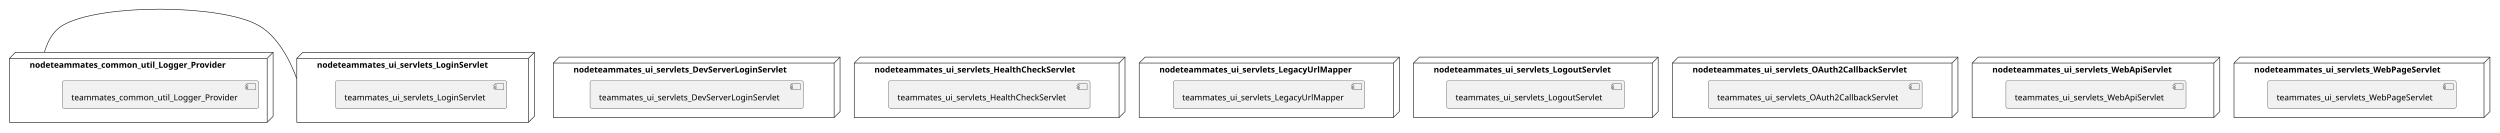
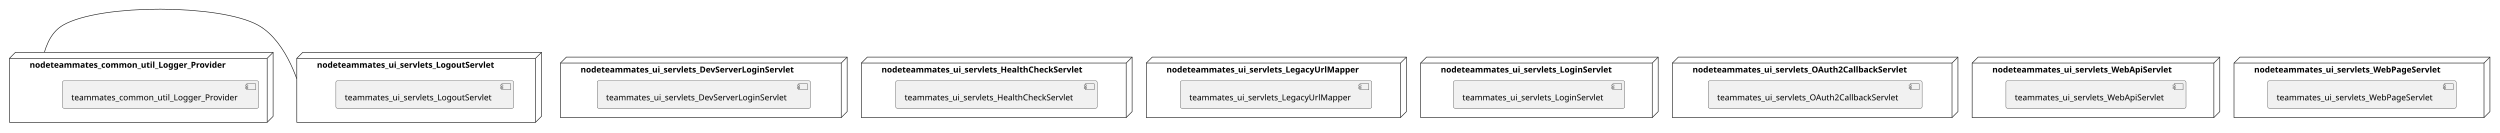
<svg xmlns="http://www.w3.org/2000/svg" xmlns:xlink="http://www.w3.org/1999/xlink" contentStyleType="text/css" height="223px" preserveAspectRatio="none" style="width:4220px;height:223px;background:#FFFFFF;" version="1.1" viewBox="0 0 4220 223" width="4220px" zoomAndPan="magnify">
  <defs />
  <g>
    <g id="cluster_nodeteammates_common_util_Logger_Provider">
      <polygon fill="none" points="16,98.41,26,88.41,461,88.41,461,196.41,451,206.41,16,206.41,16,98.41" style="stroke:#181818;stroke-width:1.0;" />
      <line style="stroke:#181818;stroke-width:1.0;" x1="451" x2="461" y1="98.41" y2="88.41" />
      <line style="stroke:#181818;stroke-width:1.0;" x1="16" x2="451" y1="98.41" y2="98.41" />
      <line style="stroke:#181818;stroke-width:1.0;" x1="451" x2="451" y1="98.41" y2="206.41" />
      <text fill="#000000" font-family="sans-serif" font-size="14" font-weight="bold" lengthAdjust="spacing" textLength="369" x="50" y="114.405">nodeteammates_common_util_Logger_Provider</text>
    </g>
    <g id="cluster_nodeteammates_ui_servlets_DevServerLoginServlet">
-       <polygon fill="none" points="934,106.41,944,96.41,1418,96.41,1418,188.41,1408,198.41,934,198.41,934,106.41" style="stroke:#181818;stroke-width:1.0;" />
-       <line style="stroke:#181818;stroke-width:1.0;" x1="1408" x2="1418" y1="106.41" y2="96.41" />
-       <line style="stroke:#181818;stroke-width:1.0;" x1="934" x2="1408" y1="106.41" y2="106.41" />
-       <line style="stroke:#181818;stroke-width:1.0;" x1="1408" x2="1408" y1="106.41" y2="198.41" />
-       <text fill="#000000" font-family="sans-serif" font-size="14" font-weight="bold" lengthAdjust="spacing" textLength="408" x="968" y="122.405">nodeteammates_ui_servlets_DevServerLoginServlet</text>
+       <polygon fill="none" points="946,106.41,956,96.41,1430,96.41,1430,188.41,1420,198.41,946,198.41,946,106.41" style="stroke:#181818;stroke-width:1.0;" />
+       <line style="stroke:#181818;stroke-width:1.0;" x1="1420" x2="1430" y1="106.41" y2="96.41" />
+       <line style="stroke:#181818;stroke-width:1.0;" x1="946" x2="1420" y1="106.41" y2="106.41" />
+       <line style="stroke:#181818;stroke-width:1.0;" x1="1420" x2="1420" y1="106.41" y2="198.41" />
+       <text fill="#000000" font-family="sans-serif" font-size="14" font-weight="bold" lengthAdjust="spacing" textLength="408" x="980" y="122.405">nodeteammates_ui_servlets_DevServerLoginServlet</text>
    </g>
    <g id="cluster_nodeteammates_ui_servlets_HealthCheckServlet">
-       <polygon fill="none" points="1442,106.41,1452,96.41,1899,96.41,1899,188.41,1889,198.41,1442,198.41,1442,106.41" style="stroke:#181818;stroke-width:1.0;" />
-       <line style="stroke:#181818;stroke-width:1.0;" x1="1889" x2="1899" y1="106.41" y2="96.41" />
-       <line style="stroke:#181818;stroke-width:1.0;" x1="1442" x2="1889" y1="106.41" y2="106.41" />
-       <line style="stroke:#181818;stroke-width:1.0;" x1="1889" x2="1889" y1="106.41" y2="198.41" />
-       <text fill="#000000" font-family="sans-serif" font-size="14" font-weight="bold" lengthAdjust="spacing" textLength="381" x="1476" y="122.405">nodeteammates_ui_servlets_HealthCheckServlet</text>
+       <polygon fill="none" points="1454,106.41,1464,96.41,1911,96.41,1911,188.41,1901,198.41,1454,198.41,1454,106.41" style="stroke:#181818;stroke-width:1.0;" />
+       <line style="stroke:#181818;stroke-width:1.0;" x1="1901" x2="1911" y1="106.41" y2="96.41" />
+       <line style="stroke:#181818;stroke-width:1.0;" x1="1454" x2="1901" y1="106.41" y2="106.41" />
+       <line style="stroke:#181818;stroke-width:1.0;" x1="1901" x2="1901" y1="106.41" y2="198.41" />
+       <text fill="#000000" font-family="sans-serif" font-size="14" font-weight="bold" lengthAdjust="spacing" textLength="381" x="1488" y="122.405">nodeteammates_ui_servlets_HealthCheckServlet</text>
    </g>
    <g id="cluster_nodeteammates_ui_servlets_LegacyUrlMapper">
-       <polygon fill="none" points="1923,106.41,1933,96.41,2362,96.41,2362,188.41,2352,198.41,1923,198.41,1923,106.41" style="stroke:#181818;stroke-width:1.0;" />
-       <line style="stroke:#181818;stroke-width:1.0;" x1="2352" x2="2362" y1="106.41" y2="96.41" />
-       <line style="stroke:#181818;stroke-width:1.0;" x1="1923" x2="2352" y1="106.41" y2="106.41" />
-       <line style="stroke:#181818;stroke-width:1.0;" x1="2352" x2="2352" y1="106.41" y2="198.41" />
-       <text fill="#000000" font-family="sans-serif" font-size="14" font-weight="bold" lengthAdjust="spacing" textLength="363" x="1957" y="122.405">nodeteammates_ui_servlets_LegacyUrlMapper</text>
+       <polygon fill="none" points="1935,106.41,1945,96.41,2374,96.41,2374,188.41,2364,198.41,1935,198.41,1935,106.41" style="stroke:#181818;stroke-width:1.0;" />
+       <line style="stroke:#181818;stroke-width:1.0;" x1="2364" x2="2374" y1="106.41" y2="96.41" />
+       <line style="stroke:#181818;stroke-width:1.0;" x1="1935" x2="2364" y1="106.41" y2="106.41" />
+       <line style="stroke:#181818;stroke-width:1.0;" x1="2364" x2="2364" y1="106.41" y2="198.41" />
+       <text fill="#000000" font-family="sans-serif" font-size="14" font-weight="bold" lengthAdjust="spacing" textLength="363" x="1969" y="122.405">nodeteammates_ui_servlets_LegacyUrlMapper</text>
    </g>
    <g id="cluster_nodeteammates_ui_servlets_LoginServlet">
-       <polygon fill="none" points="501,98.41,511,88.41,902,88.41,902,196.41,892,206.41,501,206.41,501,98.41" style="stroke:#181818;stroke-width:1.0;" />
-       <line style="stroke:#181818;stroke-width:1.0;" x1="892" x2="902" y1="98.41" y2="88.41" />
-       <line style="stroke:#181818;stroke-width:1.0;" x1="501" x2="892" y1="98.41" y2="98.41" />
-       <line style="stroke:#181818;stroke-width:1.0;" x1="892" x2="892" y1="98.41" y2="206.41" />
-       <text fill="#000000" font-family="sans-serif" font-size="14" font-weight="bold" lengthAdjust="spacing" textLength="325" x="535" y="114.405">nodeteammates_ui_servlets_LoginServlet</text>
+       <polygon fill="none" points="2398,106.41,2408,96.41,2799,96.41,2799,188.41,2789,198.41,2398,198.41,2398,106.41" style="stroke:#181818;stroke-width:1.0;" />
+       <line style="stroke:#181818;stroke-width:1.0;" x1="2789" x2="2799" y1="106.41" y2="96.41" />
+       <line style="stroke:#181818;stroke-width:1.0;" x1="2398" x2="2789" y1="106.41" y2="106.41" />
+       <line style="stroke:#181818;stroke-width:1.0;" x1="2789" x2="2789" y1="106.41" y2="198.41" />
+       <text fill="#000000" font-family="sans-serif" font-size="14" font-weight="bold" lengthAdjust="spacing" textLength="325" x="2432" y="122.405">nodeteammates_ui_servlets_LoginServlet</text>
    </g>
    <g id="cluster_nodeteammates_ui_servlets_LogoutServlet">
-       <polygon fill="none" points="2386,106.41,2396,96.41,2799,96.41,2799,188.41,2789,198.41,2386,198.41,2386,106.41" style="stroke:#181818;stroke-width:1.0;" />
-       <line style="stroke:#181818;stroke-width:1.0;" x1="2789" x2="2799" y1="106.41" y2="96.41" />
-       <line style="stroke:#181818;stroke-width:1.0;" x1="2386" x2="2789" y1="106.41" y2="106.41" />
-       <line style="stroke:#181818;stroke-width:1.0;" x1="2789" x2="2789" y1="106.41" y2="198.41" />
-       <text fill="#000000" font-family="sans-serif" font-size="14" font-weight="bold" lengthAdjust="spacing" textLength="337" x="2420" y="122.405">nodeteammates_ui_servlets_LogoutServlet</text>
+       <polygon fill="none" points="501,98.41,511,88.41,914,88.41,914,196.41,904,206.41,501,206.41,501,98.41" style="stroke:#181818;stroke-width:1.0;" />
+       <line style="stroke:#181818;stroke-width:1.0;" x1="904" x2="914" y1="98.41" y2="88.41" />
+       <line style="stroke:#181818;stroke-width:1.0;" x1="501" x2="904" y1="98.41" y2="98.41" />
+       <line style="stroke:#181818;stroke-width:1.0;" x1="904" x2="904" y1="98.41" y2="206.41" />
+       <text fill="#000000" font-family="sans-serif" font-size="14" font-weight="bold" lengthAdjust="spacing" textLength="337" x="535" y="114.405">nodeteammates_ui_servlets_LogoutServlet</text>
    </g>
    <g id="cluster_nodeteammates_ui_servlets_OAuth2CallbackServlet">
      <polygon fill="none" points="2823,106.41,2833,96.41,3305,96.41,3305,188.41,3295,198.41,2823,198.41,2823,106.41" style="stroke:#181818;stroke-width:1.0;" />
      <line style="stroke:#181818;stroke-width:1.0;" x1="3295" x2="3305" y1="106.41" y2="96.41" />
      <line style="stroke:#181818;stroke-width:1.0;" x1="2823" x2="3295" y1="106.41" y2="106.41" />
      <line style="stroke:#181818;stroke-width:1.0;" x1="3295" x2="3295" y1="106.41" y2="198.41" />
      <text fill="#000000" font-family="sans-serif" font-size="14" font-weight="bold" lengthAdjust="spacing" textLength="406" x="2857" y="122.405">nodeteammates_ui_servlets_OAuth2CallbackServlet</text>
    </g>
    <g id="cluster_nodeteammates_ui_servlets_WebApiServlet">
      <polygon fill="none" points="3329,106.41,3339,96.41,3747,96.41,3747,188.41,3737,198.41,3329,198.41,3329,106.41" style="stroke:#181818;stroke-width:1.0;" />
      <line style="stroke:#181818;stroke-width:1.0;" x1="3737" x2="3747" y1="106.41" y2="96.41" />
      <line style="stroke:#181818;stroke-width:1.0;" x1="3329" x2="3737" y1="106.41" y2="106.41" />
      <line style="stroke:#181818;stroke-width:1.0;" x1="3737" x2="3737" y1="106.41" y2="198.41" />
      <text fill="#000000" font-family="sans-serif" font-size="14" font-weight="bold" lengthAdjust="spacing" textLength="342" x="3363" y="122.405">nodeteammates_ui_servlets_WebApiServlet</text>
    </g>
    <g id="cluster_nodeteammates_ui_servlets_WebPageServlet">
      <polygon fill="none" points="3771,106.41,3781,96.41,4203,96.41,4203,188.41,4193,198.41,3771,198.41,3771,106.41" style="stroke:#181818;stroke-width:1.0;" />
      <line style="stroke:#181818;stroke-width:1.0;" x1="4193" x2="4203" y1="106.41" y2="96.41" />
      <line style="stroke:#181818;stroke-width:1.0;" x1="3771" x2="4193" y1="106.41" y2="106.41" />
      <line style="stroke:#181818;stroke-width:1.0;" x1="4193" x2="4193" y1="106.41" y2="198.41" />
      <text fill="#000000" font-family="sans-serif" font-size="14" font-weight="bold" lengthAdjust="spacing" textLength="356" x="3805" y="122.405">nodeteammates_ui_servlets_WebPageServlet</text>
    </g>
    <g id="elem_teammates_common_util_Logger_Provider">
-       <a href="teammates-teammates.system#_mU5NkFbAEe-sKpYmRTdyOg" target="_top" title="teammates-teammates.system#_mU5NkFbAEe-sKpYmRTdyOg" xlink:actuate="onRequest" xlink:href="teammates-teammates.system#_mU5NkFbAEe-sKpYmRTdyOg" xlink:show="new" xlink:title="teammates-teammates.system#_mU5NkFbAEe-sKpYmRTdyOg" xlink:type="simple">
+       <a href="teammates-teammates.system#_cXRfEFeKEe-XkYGa52I_SA" target="_top" title="teammates-teammates.system#_cXRfEFeKEe-XkYGa52I_SA" xlink:actuate="onRequest" xlink:href="teammates-teammates.system#_cXRfEFeKEe-XkYGa52I_SA" xlink:show="new" xlink:title="teammates-teammates.system#_cXRfEFeKEe-XkYGa52I_SA" xlink:type="simple">
        <rect fill="#F1F1F1" height="46.297" rx="2.5" ry="2.5" style="stroke:#181818;stroke-width:0.5;" width="331" x="105.5" y="136.41" />
        <rect fill="#F1F1F1" height="10" style="stroke:#181818;stroke-width:0.5;" width="15" x="416.5" y="141.41" />
        <rect fill="#F1F1F1" height="2" style="stroke:#181818;stroke-width:0.5;" width="4" x="414.5" y="143.41" />
        <rect fill="#F1F1F1" height="2" style="stroke:#181818;stroke-width:0.5;" width="4" x="414.5" y="147.41" />
        <text fill="#000000" font-family="sans-serif" font-size="14" lengthAdjust="spacing" textLength="291" x="120.5" y="169.405">teammates_common_util_Logger_Provider</text>
      </a>
    </g>
    <g id="elem_teammates_ui_servlets_DevServerLoginServlet">
-       <a href="teammates-teammates.system#_mU5NkFbAEe-sKpYmRTdyOg" target="_top" title="teammates-teammates.system#_mU5NkFbAEe-sKpYmRTdyOg" xlink:actuate="onRequest" xlink:href="teammates-teammates.system#_mU5NkFbAEe-sKpYmRTdyOg" xlink:show="new" xlink:title="teammates-teammates.system#_mU5NkFbAEe-sKpYmRTdyOg" xlink:type="simple">
-         <rect fill="#F1F1F1" height="46.297" rx="2.5" ry="2.5" style="stroke:#181818;stroke-width:0.5;" width="360" x="996" y="136.41" />
-         <rect fill="#F1F1F1" height="10" style="stroke:#181818;stroke-width:0.5;" width="15" x="1336" y="141.41" />
-         <rect fill="#F1F1F1" height="2" style="stroke:#181818;stroke-width:0.5;" width="4" x="1334" y="143.41" />
-         <rect fill="#F1F1F1" height="2" style="stroke:#181818;stroke-width:0.5;" width="4" x="1334" y="147.41" />
-         <text fill="#000000" font-family="sans-serif" font-size="14" lengthAdjust="spacing" textLength="320" x="1011" y="169.405">teammates_ui_servlets_DevServerLoginServlet</text>
+       <a href="teammates-teammates.system#_cXRfEFeKEe-XkYGa52I_SA" target="_top" title="teammates-teammates.system#_cXRfEFeKEe-XkYGa52I_SA" xlink:actuate="onRequest" xlink:href="teammates-teammates.system#_cXRfEFeKEe-XkYGa52I_SA" xlink:show="new" xlink:title="teammates-teammates.system#_cXRfEFeKEe-XkYGa52I_SA" xlink:type="simple">
+         <rect fill="#F1F1F1" height="46.297" rx="2.5" ry="2.5" style="stroke:#181818;stroke-width:0.5;" width="360" x="1008" y="136.41" />
+         <rect fill="#F1F1F1" height="10" style="stroke:#181818;stroke-width:0.5;" width="15" x="1348" y="141.41" />
+         <rect fill="#F1F1F1" height="2" style="stroke:#181818;stroke-width:0.5;" width="4" x="1346" y="143.41" />
+         <rect fill="#F1F1F1" height="2" style="stroke:#181818;stroke-width:0.5;" width="4" x="1346" y="147.41" />
+         <text fill="#000000" font-family="sans-serif" font-size="14" lengthAdjust="spacing" textLength="320" x="1023" y="169.405">teammates_ui_servlets_DevServerLoginServlet</text>
      </a>
    </g>
    <g id="elem_teammates_ui_servlets_HealthCheckServlet">
-       <a href="teammates-teammates.system#_mU5NkFbAEe-sKpYmRTdyOg" target="_top" title="teammates-teammates.system#_mU5NkFbAEe-sKpYmRTdyOg" xlink:actuate="onRequest" xlink:href="teammates-teammates.system#_mU5NkFbAEe-sKpYmRTdyOg" xlink:show="new" xlink:title="teammates-teammates.system#_mU5NkFbAEe-sKpYmRTdyOg" xlink:type="simple">
-         <rect fill="#F1F1F1" height="46.297" rx="2.5" ry="2.5" style="stroke:#181818;stroke-width:0.5;" width="340" x="1500" y="136.41" />
-         <rect fill="#F1F1F1" height="10" style="stroke:#181818;stroke-width:0.5;" width="15" x="1820" y="141.41" />
-         <rect fill="#F1F1F1" height="2" style="stroke:#181818;stroke-width:0.5;" width="4" x="1818" y="143.41" />
-         <rect fill="#F1F1F1" height="2" style="stroke:#181818;stroke-width:0.5;" width="4" x="1818" y="147.41" />
-         <text fill="#000000" font-family="sans-serif" font-size="14" lengthAdjust="spacing" textLength="300" x="1515" y="169.405">teammates_ui_servlets_HealthCheckServlet</text>
+       <a href="teammates-teammates.system#_cXRfEFeKEe-XkYGa52I_SA" target="_top" title="teammates-teammates.system#_cXRfEFeKEe-XkYGa52I_SA" xlink:actuate="onRequest" xlink:href="teammates-teammates.system#_cXRfEFeKEe-XkYGa52I_SA" xlink:show="new" xlink:title="teammates-teammates.system#_cXRfEFeKEe-XkYGa52I_SA" xlink:type="simple">
+         <rect fill="#F1F1F1" height="46.297" rx="2.5" ry="2.5" style="stroke:#181818;stroke-width:0.5;" width="340" x="1512" y="136.41" />
+         <rect fill="#F1F1F1" height="10" style="stroke:#181818;stroke-width:0.5;" width="15" x="1832" y="141.41" />
+         <rect fill="#F1F1F1" height="2" style="stroke:#181818;stroke-width:0.5;" width="4" x="1830" y="143.41" />
+         <rect fill="#F1F1F1" height="2" style="stroke:#181818;stroke-width:0.5;" width="4" x="1830" y="147.41" />
+         <text fill="#000000" font-family="sans-serif" font-size="14" lengthAdjust="spacing" textLength="300" x="1527" y="169.405">teammates_ui_servlets_HealthCheckServlet</text>
      </a>
    </g>
    <g id="elem_teammates_ui_servlets_LegacyUrlMapper">
-       <a href="teammates-teammates.system#_mU5NkFbAEe-sKpYmRTdyOg" target="_top" title="teammates-teammates.system#_mU5NkFbAEe-sKpYmRTdyOg" xlink:actuate="onRequest" xlink:href="teammates-teammates.system#_mU5NkFbAEe-sKpYmRTdyOg" xlink:show="new" xlink:title="teammates-teammates.system#_mU5NkFbAEe-sKpYmRTdyOg" xlink:type="simple">
-         <rect fill="#F1F1F1" height="46.297" rx="2.5" ry="2.5" style="stroke:#181818;stroke-width:0.5;" width="323" x="1980.5" y="136.41" />
-         <rect fill="#F1F1F1" height="10" style="stroke:#181818;stroke-width:0.5;" width="15" x="2283.5" y="141.41" />
-         <rect fill="#F1F1F1" height="2" style="stroke:#181818;stroke-width:0.5;" width="4" x="2281.5" y="143.41" />
-         <rect fill="#F1F1F1" height="2" style="stroke:#181818;stroke-width:0.5;" width="4" x="2281.5" y="147.41" />
-         <text fill="#000000" font-family="sans-serif" font-size="14" lengthAdjust="spacing" textLength="283" x="1995.5" y="169.405">teammates_ui_servlets_LegacyUrlMapper</text>
+       <a href="teammates-teammates.system#_cXRfEFeKEe-XkYGa52I_SA" target="_top" title="teammates-teammates.system#_cXRfEFeKEe-XkYGa52I_SA" xlink:actuate="onRequest" xlink:href="teammates-teammates.system#_cXRfEFeKEe-XkYGa52I_SA" xlink:show="new" xlink:title="teammates-teammates.system#_cXRfEFeKEe-XkYGa52I_SA" xlink:type="simple">
+         <rect fill="#F1F1F1" height="46.297" rx="2.5" ry="2.5" style="stroke:#181818;stroke-width:0.5;" width="323" x="1992.5" y="136.41" />
+         <rect fill="#F1F1F1" height="10" style="stroke:#181818;stroke-width:0.5;" width="15" x="2295.5" y="141.41" />
+         <rect fill="#F1F1F1" height="2" style="stroke:#181818;stroke-width:0.5;" width="4" x="2293.5" y="143.41" />
+         <rect fill="#F1F1F1" height="2" style="stroke:#181818;stroke-width:0.5;" width="4" x="2293.5" y="147.41" />
+         <text fill="#000000" font-family="sans-serif" font-size="14" lengthAdjust="spacing" textLength="283" x="2007.5" y="169.405">teammates_ui_servlets_LegacyUrlMapper</text>
      </a>
    </g>
    <g id="elem_teammates_ui_servlets_LoginServlet">
-       <a href="teammates-teammates.system#_mU5NkFbAEe-sKpYmRTdyOg" target="_top" title="teammates-teammates.system#_mU5NkFbAEe-sKpYmRTdyOg" xlink:actuate="onRequest" xlink:href="teammates-teammates.system#_mU5NkFbAEe-sKpYmRTdyOg" xlink:show="new" xlink:title="teammates-teammates.system#_mU5NkFbAEe-sKpYmRTdyOg" xlink:type="simple">
-         <rect fill="#F1F1F1" height="46.297" rx="2.5" ry="2.5" style="stroke:#181818;stroke-width:0.5;" width="289" x="566.5" y="136.41" />
-         <rect fill="#F1F1F1" height="10" style="stroke:#181818;stroke-width:0.5;" width="15" x="835.5" y="141.41" />
-         <rect fill="#F1F1F1" height="2" style="stroke:#181818;stroke-width:0.5;" width="4" x="833.5" y="143.41" />
-         <rect fill="#F1F1F1" height="2" style="stroke:#181818;stroke-width:0.5;" width="4" x="833.5" y="147.41" />
-         <text fill="#000000" font-family="sans-serif" font-size="14" lengthAdjust="spacing" textLength="249" x="581.5" y="169.405">teammates_ui_servlets_LoginServlet</text>
+       <a href="teammates-teammates.system#_cXRfEFeKEe-XkYGa52I_SA" target="_top" title="teammates-teammates.system#_cXRfEFeKEe-XkYGa52I_SA" xlink:actuate="onRequest" xlink:href="teammates-teammates.system#_cXRfEFeKEe-XkYGa52I_SA" xlink:show="new" xlink:title="teammates-teammates.system#_cXRfEFeKEe-XkYGa52I_SA" xlink:type="simple">
+         <rect fill="#F1F1F1" height="46.297" rx="2.5" ry="2.5" style="stroke:#181818;stroke-width:0.5;" width="289" x="2453.5" y="136.41" />
+         <rect fill="#F1F1F1" height="10" style="stroke:#181818;stroke-width:0.5;" width="15" x="2722.5" y="141.41" />
+         <rect fill="#F1F1F1" height="2" style="stroke:#181818;stroke-width:0.5;" width="4" x="2720.5" y="143.41" />
+         <rect fill="#F1F1F1" height="2" style="stroke:#181818;stroke-width:0.5;" width="4" x="2720.5" y="147.41" />
+         <text fill="#000000" font-family="sans-serif" font-size="14" lengthAdjust="spacing" textLength="249" x="2468.5" y="169.405">teammates_ui_servlets_LoginServlet</text>
      </a>
    </g>
    <g id="elem_teammates_ui_servlets_LogoutServlet">
-       <a href="teammates-teammates.system#_mU5NkFbAEe-sKpYmRTdyOg" target="_top" title="teammates-teammates.system#_mU5NkFbAEe-sKpYmRTdyOg" xlink:actuate="onRequest" xlink:href="teammates-teammates.system#_mU5NkFbAEe-sKpYmRTdyOg" xlink:show="new" xlink:title="teammates-teammates.system#_mU5NkFbAEe-sKpYmRTdyOg" xlink:type="simple">
-         <rect fill="#F1F1F1" height="46.297" rx="2.5" ry="2.5" style="stroke:#181818;stroke-width:0.5;" width="300" x="2442" y="136.41" />
-         <rect fill="#F1F1F1" height="10" style="stroke:#181818;stroke-width:0.5;" width="15" x="2722" y="141.41" />
-         <rect fill="#F1F1F1" height="2" style="stroke:#181818;stroke-width:0.5;" width="4" x="2720" y="143.41" />
-         <rect fill="#F1F1F1" height="2" style="stroke:#181818;stroke-width:0.5;" width="4" x="2720" y="147.41" />
-         <text fill="#000000" font-family="sans-serif" font-size="14" lengthAdjust="spacing" textLength="260" x="2457" y="169.405">teammates_ui_servlets_LogoutServlet</text>
+       <a href="teammates-teammates.system#_cXRfEFeKEe-XkYGa52I_SA" target="_top" title="teammates-teammates.system#_cXRfEFeKEe-XkYGa52I_SA" xlink:actuate="onRequest" xlink:href="teammates-teammates.system#_cXRfEFeKEe-XkYGa52I_SA" xlink:show="new" xlink:title="teammates-teammates.system#_cXRfEFeKEe-XkYGa52I_SA" xlink:type="simple">
+         <rect fill="#F1F1F1" height="46.297" rx="2.5" ry="2.5" style="stroke:#181818;stroke-width:0.5;" width="300" x="567" y="136.41" />
+         <rect fill="#F1F1F1" height="10" style="stroke:#181818;stroke-width:0.5;" width="15" x="847" y="141.41" />
+         <rect fill="#F1F1F1" height="2" style="stroke:#181818;stroke-width:0.5;" width="4" x="845" y="143.41" />
+         <rect fill="#F1F1F1" height="2" style="stroke:#181818;stroke-width:0.5;" width="4" x="845" y="147.41" />
+         <text fill="#000000" font-family="sans-serif" font-size="14" lengthAdjust="spacing" textLength="260" x="582" y="169.405">teammates_ui_servlets_LogoutServlet</text>
      </a>
    </g>
    <g id="elem_teammates_ui_servlets_OAuth2CallbackServlet">
-       <a href="teammates-teammates.system#_mU5NkFbAEe-sKpYmRTdyOg" target="_top" title="teammates-teammates.system#_mU5NkFbAEe-sKpYmRTdyOg" xlink:actuate="onRequest" xlink:href="teammates-teammates.system#_mU5NkFbAEe-sKpYmRTdyOg" xlink:show="new" xlink:title="teammates-teammates.system#_mU5NkFbAEe-sKpYmRTdyOg" xlink:type="simple">
+       <a href="teammates-teammates.system#_cXRfEFeKEe-XkYGa52I_SA" target="_top" title="teammates-teammates.system#_cXRfEFeKEe-XkYGa52I_SA" xlink:actuate="onRequest" xlink:href="teammates-teammates.system#_cXRfEFeKEe-XkYGa52I_SA" xlink:show="new" xlink:title="teammates-teammates.system#_cXRfEFeKEe-XkYGa52I_SA" xlink:type="simple">
        <rect fill="#F1F1F1" height="46.297" rx="2.5" ry="2.5" style="stroke:#181818;stroke-width:0.5;" width="361" x="2883.5" y="136.41" />
        <rect fill="#F1F1F1" height="10" style="stroke:#181818;stroke-width:0.5;" width="15" x="3224.5" y="141.41" />
        <rect fill="#F1F1F1" height="2" style="stroke:#181818;stroke-width:0.5;" width="4" x="3222.5" y="143.41" />
        <rect fill="#F1F1F1" height="2" style="stroke:#181818;stroke-width:0.5;" width="4" x="3222.5" y="147.41" />
        <text fill="#000000" font-family="sans-serif" font-size="14" lengthAdjust="spacing" textLength="321" x="2898.5" y="169.405">teammates_ui_servlets_OAuth2CallbackServlet</text>
      </a>
    </g>
    <g id="elem_teammates_ui_servlets_WebApiServlet">
-       <a href="teammates-teammates.system#_mU5NkFbAEe-sKpYmRTdyOg" target="_top" title="teammates-teammates.system#_mU5NkFbAEe-sKpYmRTdyOg" xlink:actuate="onRequest" xlink:href="teammates-teammates.system#_mU5NkFbAEe-sKpYmRTdyOg" xlink:show="new" xlink:title="teammates-teammates.system#_mU5NkFbAEe-sKpYmRTdyOg" xlink:type="simple">
+       <a href="teammates-teammates.system#_cXRfEFeKEe-XkYGa52I_SA" target="_top" title="teammates-teammates.system#_cXRfEFeKEe-XkYGa52I_SA" xlink:actuate="onRequest" xlink:href="teammates-teammates.system#_cXRfEFeKEe-XkYGa52I_SA" xlink:show="new" xlink:title="teammates-teammates.system#_cXRfEFeKEe-XkYGa52I_SA" xlink:type="simple">
        <rect fill="#F1F1F1" height="46.297" rx="2.5" ry="2.5" style="stroke:#181818;stroke-width:0.5;" width="304" x="3386" y="136.41" />
        <rect fill="#F1F1F1" height="10" style="stroke:#181818;stroke-width:0.5;" width="15" x="3670" y="141.41" />
        <rect fill="#F1F1F1" height="2" style="stroke:#181818;stroke-width:0.5;" width="4" x="3668" y="143.41" />
        <rect fill="#F1F1F1" height="2" style="stroke:#181818;stroke-width:0.5;" width="4" x="3668" y="147.41" />
        <text fill="#000000" font-family="sans-serif" font-size="14" lengthAdjust="spacing" textLength="264" x="3401" y="169.405">teammates_ui_servlets_WebApiServlet</text>
      </a>
    </g>
    <g id="elem_teammates_ui_servlets_WebPageServlet">
-       <a href="teammates-teammates.system#_mU5NkFbAEe-sKpYmRTdyOg" target="_top" title="teammates-teammates.system#_mU5NkFbAEe-sKpYmRTdyOg" xlink:actuate="onRequest" xlink:href="teammates-teammates.system#_mU5NkFbAEe-sKpYmRTdyOg" xlink:show="new" xlink:title="teammates-teammates.system#_mU5NkFbAEe-sKpYmRTdyOg" xlink:type="simple">
+       <a href="teammates-teammates.system#_cXRfEFeKEe-XkYGa52I_SA" target="_top" title="teammates-teammates.system#_cXRfEFeKEe-XkYGa52I_SA" xlink:actuate="onRequest" xlink:href="teammates-teammates.system#_cXRfEFeKEe-XkYGa52I_SA" xlink:show="new" xlink:title="teammates-teammates.system#_cXRfEFeKEe-XkYGa52I_SA" xlink:type="simple">
        <rect fill="#F1F1F1" height="46.297" rx="2.5" ry="2.5" style="stroke:#181818;stroke-width:0.5;" width="318" x="3828" y="136.41" />
        <rect fill="#F1F1F1" height="10" style="stroke:#181818;stroke-width:0.5;" width="15" x="4126" y="141.41" />
        <rect fill="#F1F1F1" height="2" style="stroke:#181818;stroke-width:0.5;" width="4" x="4124" y="143.41" />
        <rect fill="#F1F1F1" height="2" style="stroke:#181818;stroke-width:0.5;" width="4" x="4124" y="147.41" />
        <text fill="#000000" font-family="sans-serif" font-size="14" lengthAdjust="spacing" textLength="278" x="3843" y="169.405">teammates_ui_servlets_WebPageServlet</text>
      </a>
    </g>
-     <g id="link_nodeteammates_common_util_Logger_Provider_nodeteammates_ui_servlets_LoginServlet">
-       <path d="M75.096,87.992 C75.151,87.796 75.207,87.601 75.263,87.406 C75.375,87.017 75.489,86.627 75.605,86.239 C75.837,85.461 76.077,84.686 76.325,83.914 C76.82,82.369 77.346,80.836 77.906,79.318 C79.026,76.282 80.279,73.307 81.679,70.426 C87.281,58.902 95.245,48.875 106.5,42.41 C169.9,6 371.51,7.04 435.5,42.41 C461.115,56.565 479.007,83.8 490.721,108.434 C493.65,114.592 496.192,120.588 498.372,126.176 C498.917,127.573 499.44,128.945 499.94,130.287 C500.19,130.958 500.434,131.622 500.673,132.278 C500.733,132.442 500.793,132.606 500.852,132.769 " fill="none" id="nodeteammates_common_util_Logger_Provider-nodeteammates_ui_servlets_LoginServlet" style="stroke:#181818;stroke-width:1.0;" />
+     <g id="link_nodeteammates_common_util_Logger_Provider_nodeteammates_ui_servlets_LogoutServlet">
+       <path d="M75.096,87.992 C75.151,87.796 75.207,87.601 75.263,87.406 C75.375,87.017 75.489,86.627 75.605,86.239 C75.837,85.461 76.077,84.686 76.325,83.914 C76.82,82.369 77.346,80.836 77.906,79.318 C79.026,76.282 80.279,73.307 81.679,70.426 C87.281,58.902 95.245,48.875 106.5,42.41 C169.9,6 371.51,7.04 435.5,42.41 C461.115,56.565 479.007,83.8 490.721,108.434 C493.65,114.592 496.192,120.588 498.372,126.176 C498.917,127.573 499.44,128.945 499.94,130.287 C500.19,130.958 500.434,131.622 500.673,132.278 C500.733,132.442 500.793,132.606 500.852,132.769 " fill="none" id="nodeteammates_common_util_Logger_Provider-nodeteammates_ui_servlets_LogoutServlet" style="stroke:#181818;stroke-width:1.0;" />
    </g>
  </g>
</svg>
